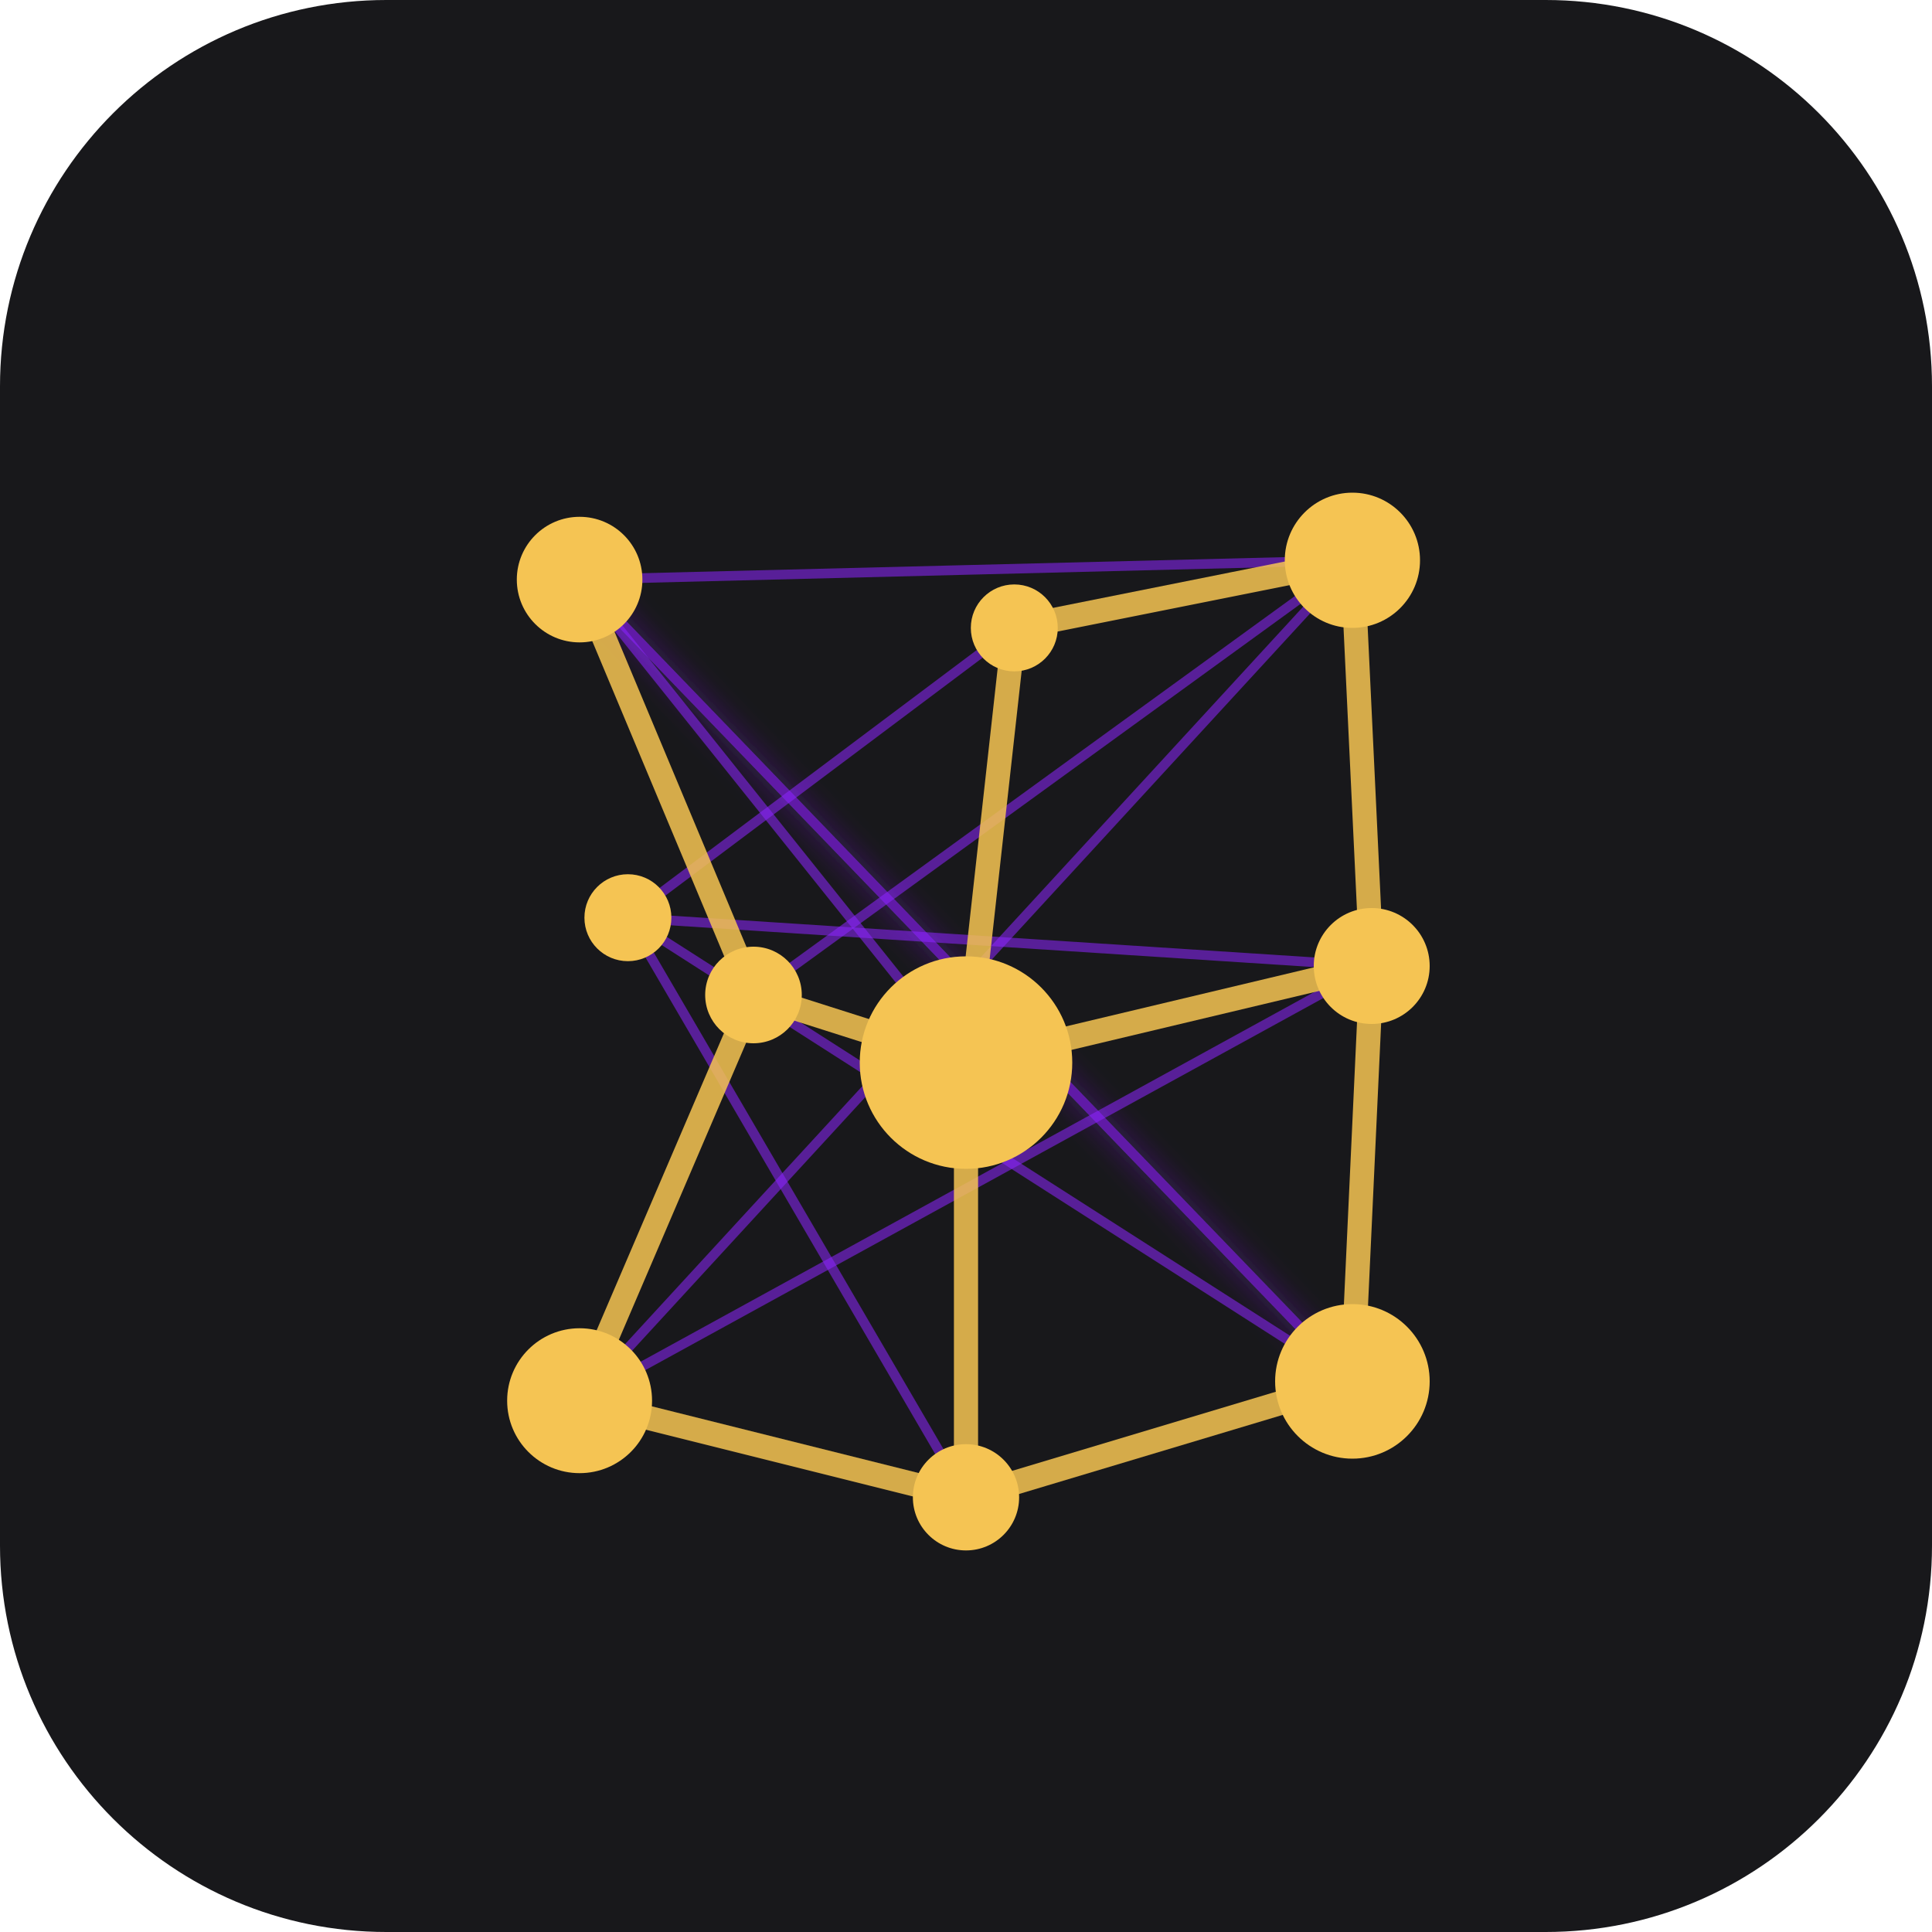
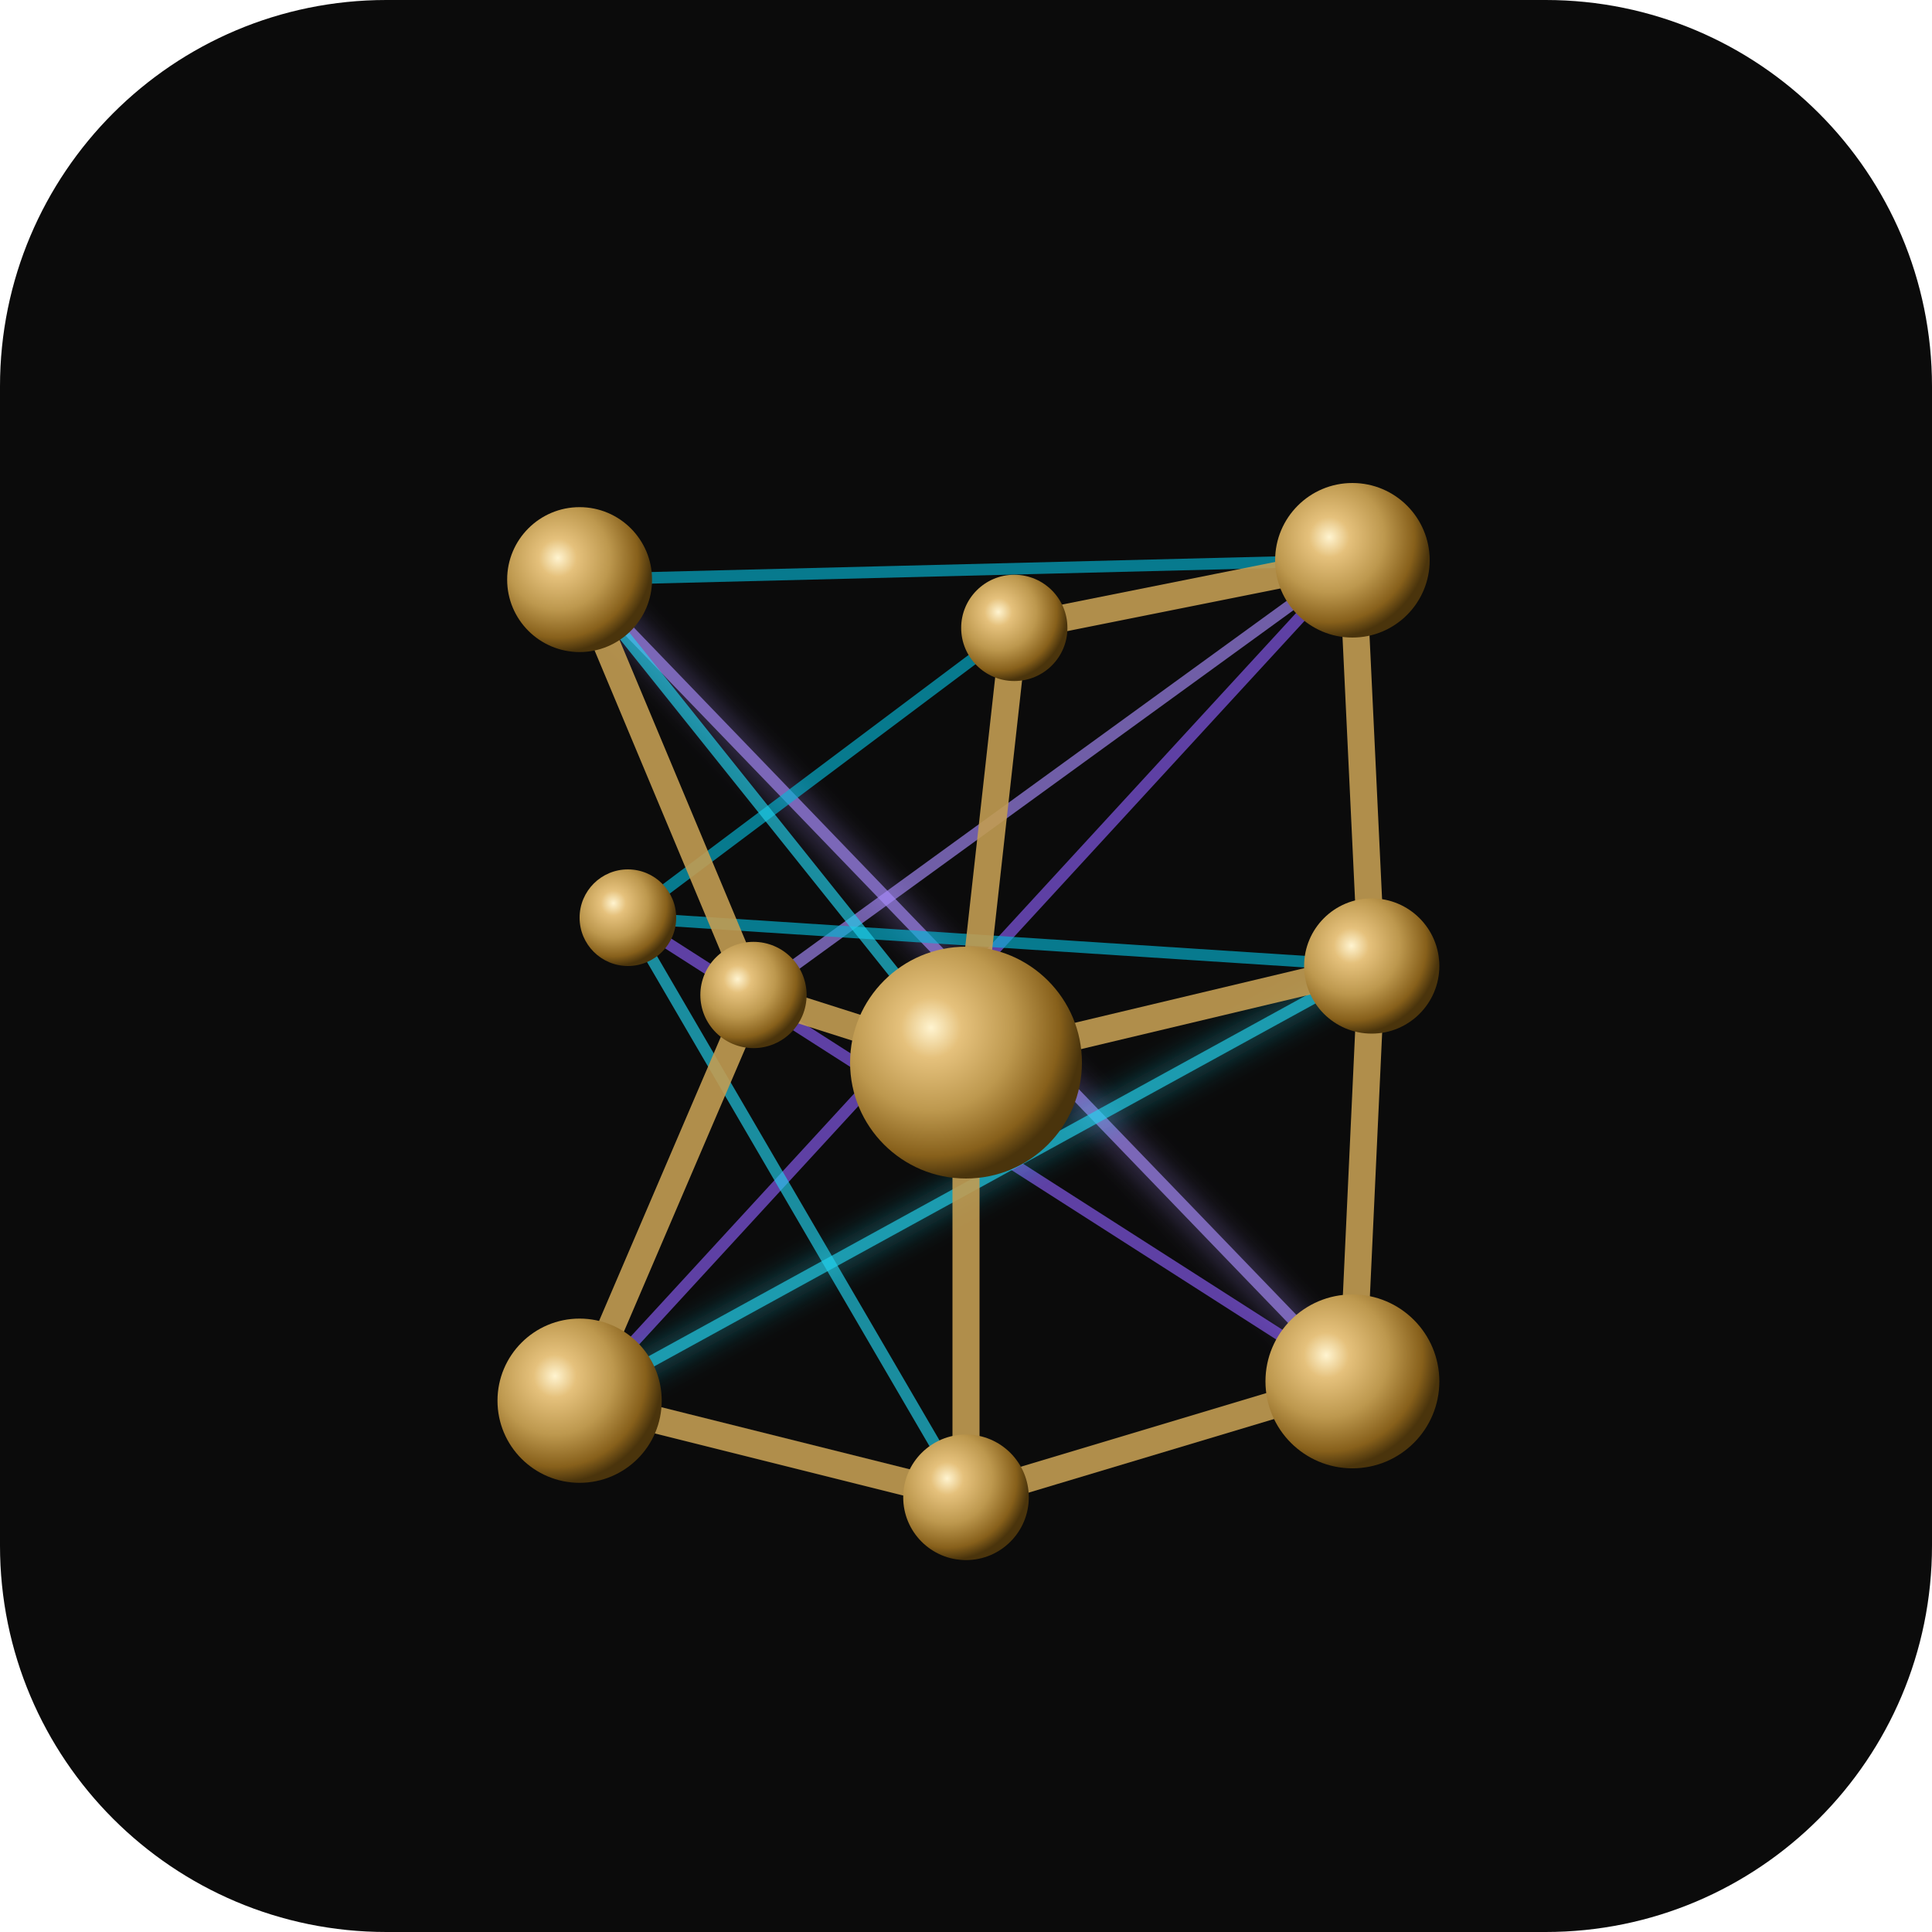
- <svg xmlns="http://www.w3.org/2000/svg" viewBox="0 0 200 200" width="200" height="200" data-brandmark-version="1.0.0-manifest-v6.2">
-   <rect width="200" height="200" rx="40" fill="#18181B" />
+ <svg xmlns="http://www.w3.org/2000/svg" viewBox="0 0 200 200" width="200" height="200">
+   <rect width="200" height="200" rx="40" fill="#0b0b0b" />
  <defs>
-     <filter id="brand-glow" x="-10%" y="-10%" width="120%" height="120%">
+     <radialGradient id="gold-sphere-3d" cx="35%" cy="35%" r="65%">
+       <stop offset="0%" stop-color="#FFF4D0" />
+       <stop offset="20%" stop-color="#E5C17C" />
+       <stop offset="55%" stop-color="#BD984E" />
+       <stop offset="85%" stop-color="#87601B" />
+       <stop offset="100%" stop-color="#4A340C" />
+     </radialGradient>
+     <filter id="glow-line" x="-10%" y="-10%" width="120%" height="120%">
      <feGaussianBlur stdDeviation="1.5" result="blur" />
      <feComposite in="SourceGraphic" in2="blur" operator="over" />
    </filter>
  </defs>
-   <g transform="translate(0 10)">
-     <g stroke="#8D26FF" stroke-width="1" stroke-opacity="0.55">
-       <line x1="60" y1="50" x2="140" y2="133" filter="url(#brand-glow)" />
-       <line x1="140" y1="48" x2="60" y2="135" />
-       <line x1="140" y1="48" x2="78" y2="93" />
-       <line x1="65" y1="85" x2="140" y2="133" />
-       <line x1="60" y1="50" x2="140" y2="48" />
-       <line x1="60" y1="135" x2="142" y2="90" />
-       <line x1="100" y1="145" x2="65" y2="85" />
-       <line x1="105" y1="55" x2="65" y2="85" />
-       <line x1="65" y1="85" x2="142" y2="90" />
-       <line x1="100" y1="100" x2="60" y2="50" />
+   <g transform="translate(0, 10)">
+     <g stroke-opacity="0.65" stroke-width="1.2">
+       <line x1="60" y1="50" x2="140" y2="133" stroke="#A78BFA" filter="url(#glow-line)" />
+       <line x1="140" y1="48" x2="60" y2="135" stroke="#8B5CF6" />
+       <line x1="140" y1="48" x2="78" y2="93" stroke="#A78BFA" />
+       <line x1="65" y1="85" x2="140" y2="133" stroke="#8B5CF6" />
+       <line x1="60" y1="50" x2="140" y2="48" stroke="#06B6D4" />
+       <line x1="60" y1="135" x2="142" y2="90" stroke="#22D3EE" filter="url(#glow-line)" />
+       <line x1="100" y1="145" x2="65" y2="85" stroke="#22D3EE" />
+       <line x1="105" y1="55" x2="65" y2="85" stroke="#06B6D4" />
+       <line x1="65" y1="85" x2="142" y2="90" stroke="#06B6D4" />
+       <line x1="100" y1="100" x2="60" y2="50" stroke="#22D3EE" />
    </g>
-     <g stroke="#F5C453" stroke-width="2.5" stroke-opacity="0.85">
+     <g stroke="#C29D53" stroke-width="2.8" stroke-opacity="0.9">
      <line x1="60" y1="50" x2="78" y2="93" />
      <line x1="78" y1="93" x2="60" y2="135" />
      <line x1="60" y1="135" x2="100" y2="145" />
      <line x1="100" y1="145" x2="140" y2="133" />
      <line x1="140" y1="133" x2="142" y2="90" />
      <line x1="142" y1="90" x2="140" y2="48" />
      <line x1="140" y1="48" x2="105" y2="55" />
      <line x1="105" y1="55" x2="100" y2="100" />
      <line x1="100" y1="100" x2="100" y2="145" />
      <line x1="100" y1="100" x2="78" y2="93" />
      <line x1="100" y1="100" x2="142" y2="90" />
    </g>
-     <g fill="#F5C453">
-       <circle cx="100" cy="100" r="11" />
-       <circle cx="60" cy="50" r="6.5" />
-       <circle cx="105" cy="55" r="4.5" />
-       <circle cx="140" cy="48" r="7" />
-       <circle cx="65" cy="85" r="4.5" />
-       <circle cx="78" cy="93" r="5" />
-       <circle cx="142" cy="90" r="6" />
-       <circle cx="60" cy="135" r="7.5" />
-       <circle cx="100" cy="145" r="5.5" />
-       <circle cx="140" cy="133" r="8" />
+     <g>
+       <circle cx="100" cy="100" r="12" fill="url(#gold-sphere-3d)" />
+       <circle cx="60" cy="50" r="7.5" fill="url(#gold-sphere-3d)" />
+       <circle cx="105" cy="55" r="5.5" fill="url(#gold-sphere-3d)" />
+       <circle cx="140" cy="48" r="8" fill="url(#gold-sphere-3d)" />
+       <circle cx="65" cy="85" r="5" fill="url(#gold-sphere-3d)" />
+       <circle cx="78" cy="93" r="5.5" fill="url(#gold-sphere-3d)" />
+       <circle cx="142" cy="90" r="7" fill="url(#gold-sphere-3d)" />
+       <circle cx="60" cy="135" r="8.5" fill="url(#gold-sphere-3d)" />
+       <circle cx="100" cy="145" r="6.5" fill="url(#gold-sphere-3d)" />
+       <circle cx="140" cy="133" r="9" fill="url(#gold-sphere-3d)" />
    </g>
  </g>
</svg>
